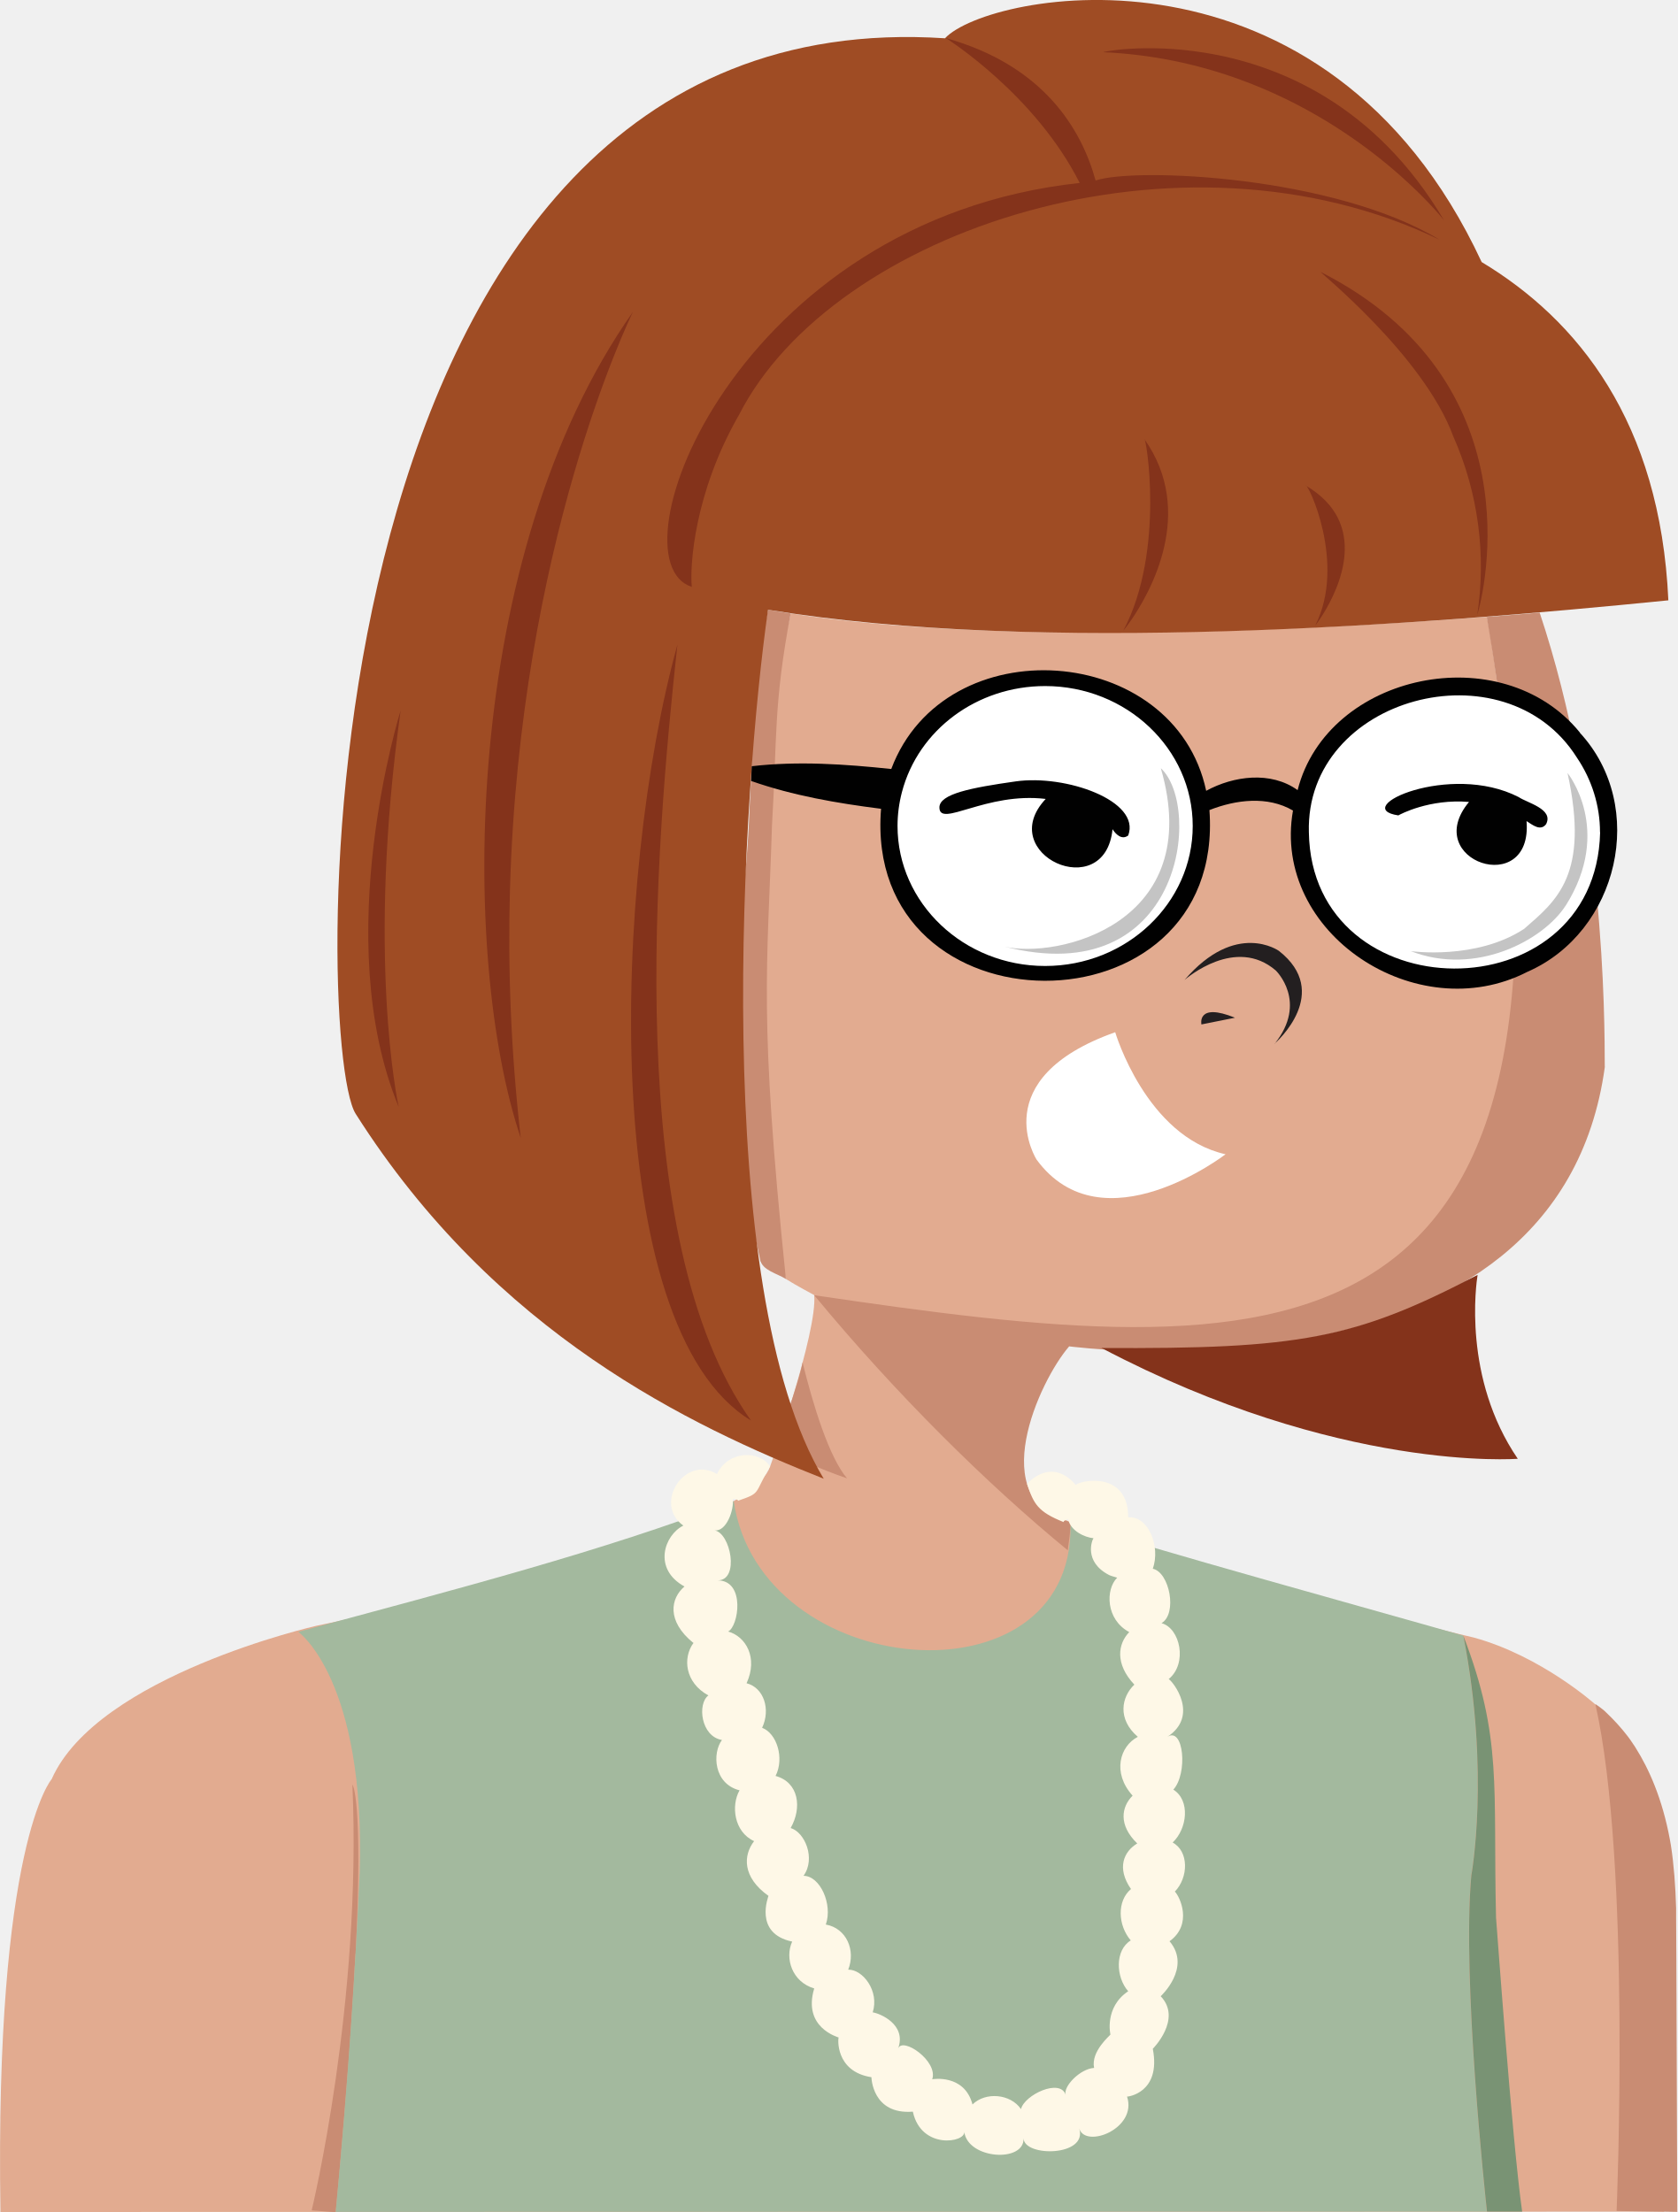
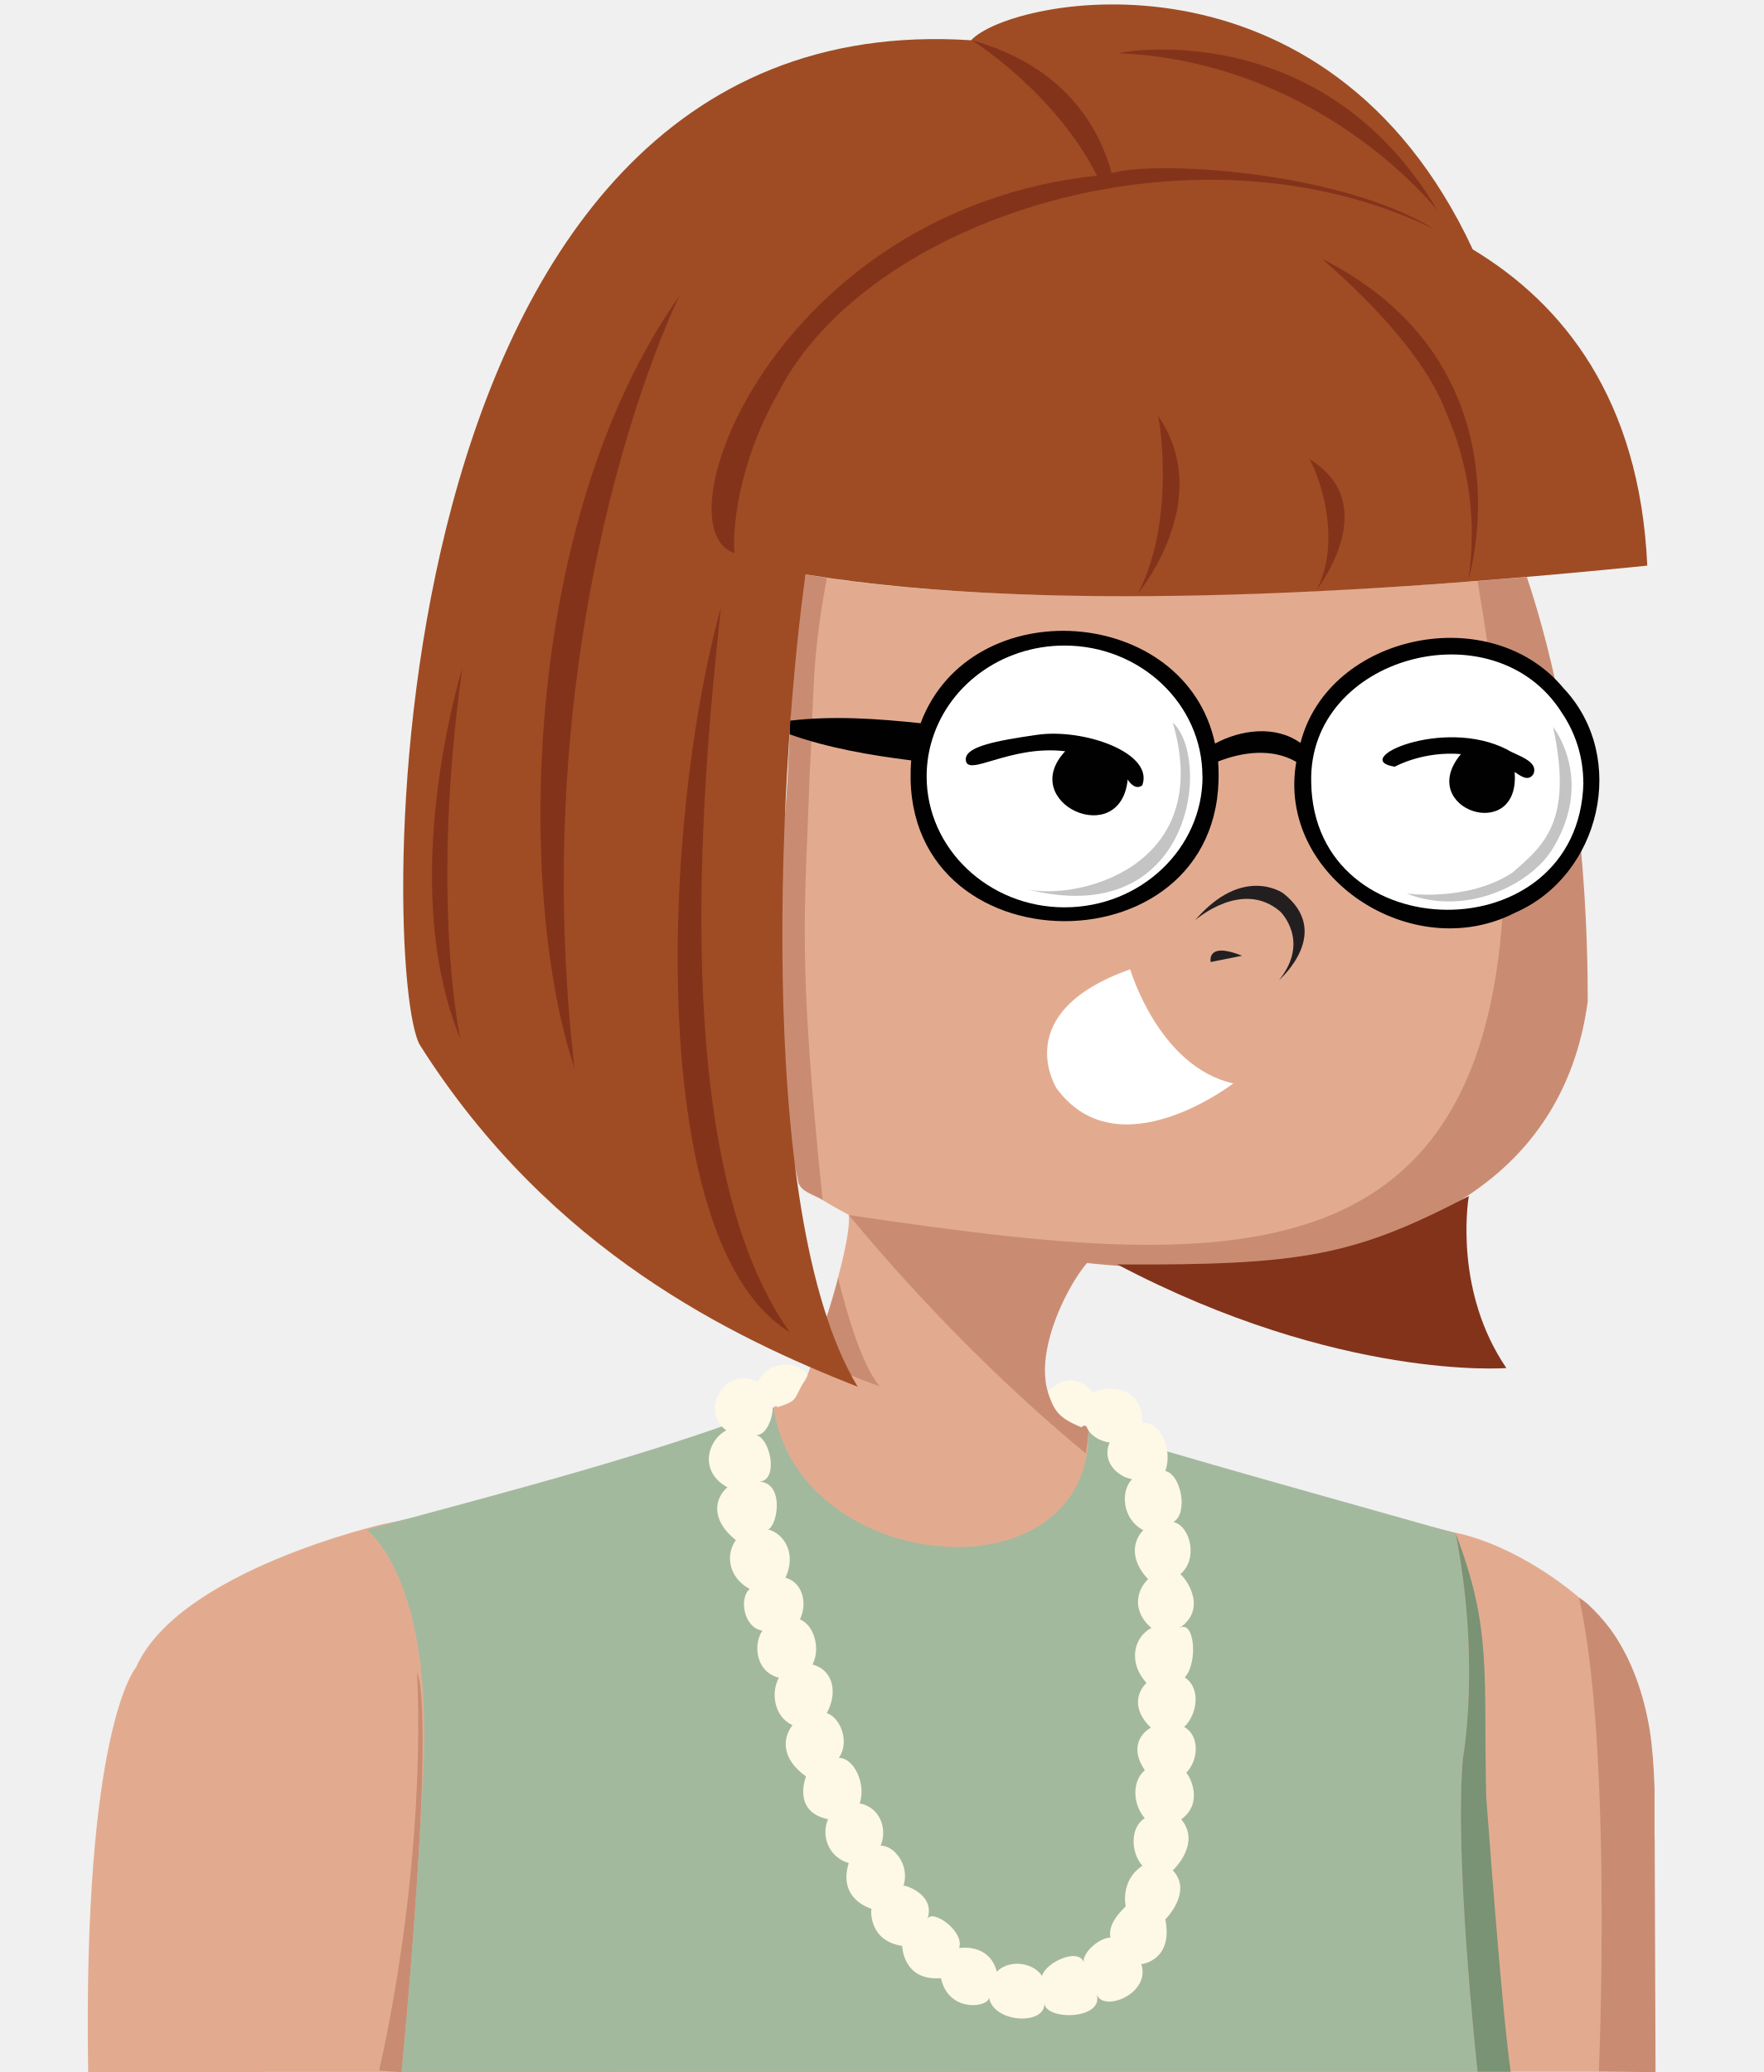
- <svg xmlns="http://www.w3.org/2000/svg" data-name="trAvatar" viewBox="0 0 144.55 190.68">
-   <path d="M71.4 174.78c.13.21.27.41.45.59.02-.13.04-.25.08-.37-.19-.05-.36-.13-.53-.23Zm3.28 4c-.45 0-.88-.13-1.25-.35.29.52.75.93 1.3 1.16-.06-.26-.07-.53-.05-.82Zm5.39-.79c.14.24.24.49.29.76.17-.04.34-.06.52-.06a2.5 2.5 0 0 0-.81-.71Zm3.51 2.44c.14.24.24.51.29.79q.18-.135.39-.24c-.19-.21-.42-.4-.68-.54Zm11.37-2.12h.03s-.02-.01-.03 0m-2.99-62.01c.05-.08.1-.13.13-.17zm.32 15.41v.26c0-.08 0-.17-.01-.26Zm-32.92 9.37c.05.08.09.16.15.24.02-.04.05-.08.08-.13-.08-.03-.15-.07-.23-.11m5.39 16.85.09.15c.01-.02.03-.05.05-.08-.05-.02-.09-.05-.14-.07m2.61 8.74c.12.22.27.41.45.58.03-.12.07-.23.13-.34-.2-.05-.39-.14-.57-.24Zm-1.58-4.27c.07.12.15.24.24.35.03-.07.05-.13.08-.19-.11-.04-.22-.09-.32-.15Zm-2.54-8.65c.06.11.13.21.2.31.02-.06.05-.12.07-.17-.09-.05-.19-.09-.28-.14Zm-1.21-3.91h-.01l.02.01-.01-.02Zm-1.4-4.3c.06.11.13.21.21.31.03-.06.06-.12.09-.17-.1-.04-.2-.09-.31-.15ZM97.15 184.17s-.45-.26-1.04-.65c.05-.01.09-.02.13-.04.6.43.87.64.91.69" style="fill:#e2ab90" />
-   <path d="m143.43 190.65-143.39.03c-.51-31.74 4.41-37.31 4.41-37.31 3.95-8.94 22.8-13.22 22.8-13.22 1.4-.34 36.83-7.22 39.12-13.74.08-.22 4.09-11.59 3.8-14.77 0-.01-1.55-.82-2.43-1.38-7.59-26.34-.25-54.13.4-57.38 17.85 2.74 43.62 1.53 59.99.29.31 1.08 2.71 16.52 2.93 30.84.26 17.04-8.16 23.65-8.16 23.65-9.58 7.12-23.81 7.87-34.67 7.12 0 0-.02-.02-.02 0-1.03 2.34-5.69 11.75-.14 14.6 9.57 4.91 38.94 11.78 38.94 11.78 5.83 1.6 10.46 5.75 10.46 5.75 10.17 8.1 5.95 43.74 5.95 43.74Z" style="fill:#e2ab90" />
-   <path d="M97.15 184.17s-.45-.26-1.04-.65c.05-.01.09-.02.13-.04.6.43.87.64.91.69" style="fill:#e2ab90" />
-   <path d="M67.74 110.26c-.77-.49-2.03-.74-2.23-1.66-4.58-20.83-1.4-25.17-.91-39.02.41-7.32.1-9.22 1.59-17.02.64.11 1.29.22 1.95.32-1.49 7.88-1.16 10.77-1.61 18.29-.4 12.6-1.16 16.17 1.2 39.09Z" style="fill:#c98c73" />
-   <path d="M66.47 72.6c0-.13.02-.31.03-.55zM66.63 109.49c-.37-.25-.74-.52-1.11-.8 0-.03 0-.06-.01-.09.37.32.75.62 1.12.89M73.01 127.44c-.1-.03-1.13-.38-2.84-1.08-.73-1.14-1.66-3.13-2.23-4.8.37-1 1.22-3.7 1.22-4.14.93 3.77 2.3 8.22 3.85 10.03ZM138.31 91.94c-4.05 29.83-46.21 24.1-46.17 24.12-2.58 2.98-7.35 13.37.13 15.15.03.48-.18 1.89-.25 2.43-6.95-5.71-14.81-13.46-21.85-21.99 39.78 5.87 69.42 8.43 57.96-58.47 0 0 3.14-.24 4.56-.37 5.61 16.81 5.6 34.94 5.61 39.14ZM92.28 131.55v.04zv-.06zM144.55 190.67l-1.12-.02-4.11-.06s1.27-30.02-1.83-43.69c0 0 .29.17.75.55.05.05.11.09.16.15.71.67 1.34 1.37 1.9 2.1.15.2.3.41.44.63.05.07.1.15.15.22.03.04.06.09.08.13 1.14 1.81 2.29 4.37 2.94 7.88l.09.51c.26 1.68.39 3.48.45 5.43v.81l.02 3.72v.26zM30.64 168.41c-.02.24-.03.5-.05.75-.27 5.21-.78 12.19-1.65 21.52h-.26l-1.82-.14s4.34-17.85 3.51-36.71c0 0 .94 1.12.28 14.58Z" style="fill:#c98c73" />
-   <path d="M31 161.55c.53-16.78-5.29-20.88-5.29-20.88 13.66-3.7 26.09-6.9 37.52-11.27 2.3 15.56 29.19 17.84 29.03 2.15.03-.02 0-.32 0-.34 5.97 2.03 27.38 7.92 33.84 9.78 2.33 11.86.69 20.67.69 20.67-.81 8.99 1.2 27.59 1.35 28.99l-99.21.02c1.1-11.52 1.74-21.75 2.06-29.12Z" style="fill:#a3b99e" />
-   <path d="M131.19 190.65h-3.04c-.15-1.39-2.16-19.99-1.35-28.98 0 0 1.64-8.82-.69-20.68 3.4 8.86 2.55 13.06 2.82 24.32.02.08 1.37 19.13 2.25 25.33Z" style="fill:#799374" />
-   <path d="M143.78 51.75c-21.45 2.15-54.05 4.67-77.59.81-2.18 15.06-5.07 58.54 4.8 74.91-11.44-4.53-28.29-12.46-40.34-31.46C26.86 90.02 25.46-.38 81.44 3.3c3.68-3.98 32.75-9.74 46.25 19.29 8.29 4.99 15.39 13.77 16.09 29.15Z" style="fill:#9f4c24" />
-   <path d="M130.8 125.75s-15.4 1.23-35.87-9.55c17.02.1 21.83-.77 32.41-6.3-.12.76-1.3 8.88 3.47 15.86ZM124.07 20.67c-22.34-10.8-52.29-.8-60.38 15.09-3.87 6.73-4.25 13.04-4.07 14.83-7.13-2.27 3.77-31.61 33.43-34.82C89.24 8.21 81.79 3.46 81.51 3.28c8.43 2.36 11.69 7.85 12.91 12.28 3.47-1.16 20.6-.39 29.65 5.11" style="fill:#84331b" />
-   <path d="M127.3 53.08a27.7 27.7 0 0 0-2.05-15.45c-2.57-7.02-11.77-14.35-11.42-14.18 18.45 9.38 14.12 27.53 13.46 29.63ZM97.45 53.5c-.34.5-.59.79-.64.86 3.65-6.9 1.93-16.92 1.8-16.53 4.48 6.32.5 13.27-1.16 15.68ZM114.02 52.95c-.35.56-.62.91-.67.97 2.7-5.34-.64-12.32-.83-12.07 5.56 3.26 2.89 8.85 1.5 11.1M124.44 18.98c-.43-.54-6.63-8.13-17.54-12.11A39.5 39.5 0 0 0 95.1 4.5c-.23-.01 3.55-.8 8.76.05 6.28 1.02 14.66 4.42 20.58 14.43M64.72 122.45c-13.24-8.03-11.87-46.92-6.34-66.87-1.89 17.34-4.82 51.16 6.34 66.87M44.88 98.1c-5.22-15.51-5.14-50.2 9.67-71.22-.34.7-9.75 20.13-10.6 49.79-.19 6.66.06 13.84.93 21.44ZM34.36 95.42c-6-14.52.17-34.19.17-34.19-2.94 21.09-.28 33.69-.17 34.19" style="fill:#84331b" />
-   <path d="M105.62 99.5s-10.61 8.18-16.28.47c0 0-4.5-6.99 6.77-10.99 0 0 2.65 8.99 9.51 10.52" style="fill:#fff" />
-   <path d="M109.84 89.99c2.92-3.63.11-6.33.11-6.33-3.46-2.98-7.67.65-7.86.81 4.43-5.16 8.13-2.5 8.13-2.5 4.57 3.59-.18 7.83-.39 8.01ZM106.43 87.73l-2.89.58s-.43-1.93 2.89-.58" style="fill:#231f20" />
-   <path d="M136.16 63.15c-6.72-8.28-21.77-5.14-24.33 4.96-2.31-1.66-5.52-1.23-7.88.06-2.72-12.79-22.52-14.19-27.14-1.88-3.98-.42-8.03-.7-12.02-.24l-.06 1.27c3.62 1.27 7.42 1.92 11.2 2.4-1.58 19.7 29.73 19.8 28.3.11 2.29-.9 5.01-1.24 7.2.04-1.86 10.58 10.68 18.8 20.19 13.91 7.86-3.43 10.41-14.25 4.53-20.62Z" style="fill:#010101" />
-   <path d="M102.79 71.2c0 6.65-5.7 12.07-12.72 12.07S77.35 77.85 77.35 71.2c0-.98.13-1.97.38-2.92 1.41-5.38 6.48-9.14 12.34-9.14 7.01 0 12.72 5.41 12.72 12.06M137.9 71.75c-.37 15.78-24.85 15.53-25.1 0-.33-11.67 16.9-16.29 23.1-6.44 1.29 1.91 1.99 4.14 1.99 6.43Z" style="fill:#fff" />
-   <path d="M100.04 66.22c3.61 3.34 1.87 19.32-13.51 15.37 4.55 1.1 17.42-1.93 13.51-15.37M134.92 78.08c-1.92 2.98-7.74 6.09-13.34 3.91 0 0 5.63.8 9.77-1.92 2.8-2.44 5.66-4.65 3.74-13.44 0 0 3.97 4.91-.17 11.46Z" style="fill:#c4c4c4" />
-   <path d="M97.23 72.02c-.54.41-1.06-.08-1.35-.54-.66 6.52-10.23 2.15-5.76-2.61-5.13-.62-9.15 2.52-9.16.74-.01-1.18 2.77-1.71 6.56-2.25 4.32-.62 10.82 1.67 9.71 4.66M133.27 71.01c-.49.7-1.2.09-1.71-.23.54 6.69-9.19 3.44-4.96-1.65-3.4-.29-5.94 1.07-6.09 1.16-4.27-.64 4.44-4.63 10.37-1.58.73.5 3 1.02 2.38 2.3Z" style="fill:#010101" />
-   <path d="M100.81 167.36c1.89 2.27-.78 4.72-.78 4.72 1.88 1.97-.68 4.53-.68 4.53.74 3.83-2.22 4.15-2.22 4.12.91 2.76-3.57 4.51-4.12 2.76.75 2.41-4.74 2.47-4.8.84.09 2.11-4.79 1.82-5.11-.56.12.92-3.71 1.57-4.43-1.74-3.51.28-3.57-2.97-3.57-2.97-3.17-.49-2.88-3.44-2.82-3.42-.06-.04-3.13-.85-2.11-4.23-1.92-.57-2.55-2.61-1.9-4.04-3.37-.71-2.02-3.94-2.04-3.95v.01c-2.28-1.62-2.18-3.51-1.24-4.72-1.75-.8-1.99-3.08-1.26-4.37l.09.06c-.04-.02-.07-.05-.09-.07-2.23-.57-2.36-3.21-1.51-4.34-1.82-.3-2.14-3.12-1.17-3.84-2.02-1.1-2.23-3.23-1.29-4.52.05.05.05.03.01-.02-.01 0-.01.01-.01.02-2.35-1.91-1.96-3.86-.77-4.87-2.75-1.51-1.75-4.43-.1-5.25-2.63-1.88.15-6.13 2.9-4.44.93-2 3.57-2.11 4.58-.67-1.44 2.43-.72 2.26-2.77 2.97.01-.1-.17-.15-.45-.17.13.92-.54 2.87-1.58 2.72 1.39.2 2.2 4.32.28 4.31 2.42.02 1.8 3.99.9 4.41 1.53.43 2.6 2.26 1.59 4.46 1.49.38 2.09 2.25 1.34 3.84 1.26.47 1.94 2.61 1.16 4.15 2 .55 2.3 2.73 1.3 4.49 1.22.36 2.18 2.62 1.11 4.12 1.43 0 2.53 2.46 1.92 4.2 1.79.32 2.59 2.23 1.93 3.89 1.26-.03 2.7 1.85 2.11 3.68.59.08 2.95 1.03 2.19 3.12.38-1.05 3.47 1.09 2.94 2.65.02-.01 2.78-.48 3.47 2.17 1.13-1.11 3.28-.92 4.18.4.3-1.23 3.38-2.68 3.85-1.23-.23-.72 1.25-2.25 2.45-2.32-.3-1.44 1.41-2.82 1.41-2.88-.01 0-.54-2.35 1.53-3.73-1.07-1.21-1.16-3.54.22-4.38-1.12-1.31-1.2-3.41.02-4.43-1.26-1.81-.62-3.24.54-3.93-1.65-1.59-1.36-3.17-.4-4.12-1.79-1.98-1.09-4.28.45-5.07-1.79-1.53-1.41-3.45-.3-4.5-1.7-1.81-1.41-3.53-.44-4.53-2.03-1.08-2.06-3.68-1.04-4.69-.28-.08-.64-.19-.7-.23-2.22-1.15-1.46-3.04-1.34-3.17-.78-.08-1.96-.63-2.19-1.63-.27.07-.42.15-.38.24-2.21-.88-2.59-1.55-3.16-3.31 2.34-2.31 4.06-.05 4.19.11.41-.41 4.53-1.25 4.53 2.79 1.74-.14 2.8 2.5 2.12 4.43 1.44.3 2.14 3.88.75 4.69 1.62.44 2.26 3.48.62 4.82.37.21 2.68 3.15-.13 4.99 1.43-.94 1.79 3.16.53 4.54 1.47.92 1.21 3.36-.06 4.56 1.41.76 1.37 3.01.19 4.23.42.41 1.58 2.82-.47 4.29Z" style="fill:#fef8e7" />
+ <svg xmlns="http://www.w3.org/2000/svg" data-name="trAvatar" id="avatar" viewBox="0 0 142.77 167.8">
+   <defs>
+     <style>.cls-3{fill:#010101}.cls-4{fill:#231f20}.cls-6{fill:#c4c4c4}.cls-8{fill:#e2ab90}.cls-9{fill:#fff}.cls-11{fill:#84331b}.cls-12{fill:#c98c73}</style>
+   </defs>
+   <path d="M0 0h142.77v167.41H0z" style="fill:none" />
+   <g id="skin">
+     <path id="arms" d="M69.81 153.85c.11.19.24.36.4.52.01-.11.04-.22.07-.32-.17-.05-.32-.11-.46-.2Zm2.88 3.51c-.4 0-.77-.11-1.1-.3.25.46.66.82 1.15 1.02-.06-.23-.06-.47-.05-.72m4.73-.69c.12.21.21.43.25.67.15-.03.3-.05.46-.05-.19-.25-.43-.46-.71-.62m3.08 2.14c.12.21.21.45.25.69.11-.08.22-.15.34-.21-.17-.19-.37-.35-.59-.48m9.98-1.86h.03zm-2.62-54.46c.05-.07.09-.11.11-.15-.03.04-.06.08-.11.15m.28 13.54v.23zm-28.9 8.22c.04.07.08.14.13.21.02-.04.04-.07.07-.11-.07-.02-.13-.06-.2-.1m4.73 14.8s.06.09.08.13c0-.02.02-.05.04-.07zm2.29 7.67q.165.285.39.51c.03-.1.06-.2.11-.3-.18-.05-.34-.12-.5-.21m-1.39-3.75q.09.165.21.3c.02-.06.05-.11.07-.17-.1-.04-.19-.08-.28-.13m-2.23-7.59c.05.1.11.19.18.28.02-.06.04-.1.06-.15-.08-.04-.17-.08-.24-.12Zm-1.06-3.44h.02v-.01Zm-1.23-3.77c.06.1.11.19.19.28.03-.05.05-.1.08-.15-.09-.04-.18-.08-.27-.13" class="cls-8" />
+     <path d="M92.42 162.09s-.39-.23-.92-.57c.04 0 .08-.02.11-.03.53.38.77.57.8.61Z" class="cls-8" />
+     <path d="m133.06 167.78-125.92.02c-.45-27.87 3.87-32.76 3.87-32.76 3.47-7.85 20.02-11.61 20.02-11.61 1.23-.29 32.34-6.34 34.36-12.07.07-.19 3.59-10.17 3.34-12.97 0 0-1.36-.72-2.13-1.21-6.67-23.13-.22-47.53.35-50.39 15.68 2.41 38.3 1.35 52.68.26.28.95 2.38 14.51 2.57 27.08.23 14.96-7.17 20.77-7.17 20.77-8.41 6.25-20.91 6.91-30.44 6.25 0 0-.01-.01-.02 0-.9 2.06-5 10.32-.12 12.82 8.4 4.31 34.19 10.34 34.19 10.34 5.12 1.4 9.19 5.05 9.19 5.05 8.93 7.11 5.22 38.41 5.22 38.41Z" class="cls-8" />
+     <path d="M92.42 162.09s-.39-.23-.92-.57c.04 0 .08-.02.11-.03.53.38.77.57.8.61Z" class="cls-8" />
+   </g>
+   <g id="skin_shade">
+     <path d="M66.6 97.18c-.67-.43-1.78-.65-1.96-1.46-4.02-18.29-1.23-22.11-.8-34.26.36-6.43.09-8.1 1.4-14.94.56.1 1.14.19 1.72.28-1.31 6.92-1.01 9.46-1.41 16.06-.35 11.07-1.02 14.2 1.06 34.32Z" class="cls-12" />
+     <path d="M65.48 64.12c0-.11.01-.28.03-.48 0 .16-.02.32-.03.48M65.62 96.51c-.33-.22-.65-.45-.98-.71v-.08c.33.28.66.55.98.79M71.23 112.27c-.08-.03-.99-.33-2.49-.95-.64-1-1.46-2.75-1.96-4.22.32-.87 1.07-3.25 1.07-3.64.82 3.31 2.02 7.22 3.38 8.81M128.56 81.1c-3.55 26.2-40.58 21.16-40.54 21.18-2.26 2.61-6.45 11.74.12 13.3.03.42-.15 1.66-.22 2.13-6.1-5.02-13.01-11.82-19.19-19.31 34.93 5.15 60.96 7.4 50.9-51.35 0 0 2.76-.21 4-.32 4.93 14.76 4.92 30.68 4.93 34.37M88.14 115.88v.04zv-.05zM134.05 167.8h-.98l-3.61-.06s1.12-26.36-1.61-38.36c0 0 .25.15.66.48.04.04.09.08.14.13.63.59 1.18 1.21 1.67 1.85.13.17.26.36.39.55l.13.19c.02.04.05.08.07.11 1 1.59 2.01 3.84 2.58 6.92.03.15.05.3.08.45.23 1.47.34 3.05.4 4.76v3.97l.01.23zM34.01 148.25c-.01.21-.03.43-.04.66-.24 4.58-.68 10.7-1.45 18.89h-.23l-1.6-.12s3.81-15.68 3.08-32.23c0 0 .83.98.24 12.81Z" class="cls-12" />
+   </g>
+   <path id="shirt" d="M34.33 142.23c.47-14.74-4.64-18.34-4.64-18.34 12-3.25 22.91-6.06 32.95-9.89 2.02 13.66 25.64 15.67 25.5 1.89.02-.01 0-.28 0-.3 5.24 1.78 24.04 6.95 29.71 8.59 2.04 10.41.6 18.16.6 18.16-.71 7.89 1.05 24.23 1.19 25.45H32.52c.96-10.1 1.53-19.08 1.81-25.56" style="fill:#a3b99e" />
+   <path id="shirt_shade" d="M122.31 167.78h-2.67c-.13-1.22-1.89-17.56-1.18-25.45 0 0 1.44-7.74-.6-18.16 2.99 7.78 2.24 11.47 2.48 21.36.02.07 1.2 16.8 1.98 22.25Z" style="fill:#799374" />
+   <path d="M133.37 45.81c-18.83 1.89-47.47 4.1-68.14.71-1.91 13.22-4.45 51.41 4.22 65.79-10.05-3.97-24.84-10.94-35.42-27.63-3.34-5.27-4.56-84.65 44.6-81.42 3.24-3.5 28.76-8.55 40.62 16.94 7.28 4.38 13.52 12.09 14.13 25.6Z" style="fill:#9f4c24" />
+   <g id="dark_hair">
+     <path id="hair_shade" d="M121.97 110.79s-13.52 1.08-31.5-8.39c14.95.08 19.17-.68 28.46-5.54-.11.67-1.14 7.79 3.04 13.93" class="cls-11" />
+     <path d="M116.06 18.52c-19.62-9.48-45.92-.7-53.02 13.25-3.4 5.91-3.73 11.45-3.57 13.02-6.26-1.99 3.31-27.76 29.35-30.57-3.35-6.64-9.88-10.81-10.14-10.97 7.4 2.08 10.27 6.89 11.34 10.78 3.05-1.02 18.09-.34 26.04 4.48Z" class="cls-11" />
+     <path d="M118.89 46.98c.72-4.75.04-9.4-1.8-13.57-2.26-6.16-10.33-12.6-10.03-12.45 16.2 8.24 12.4 24.18 11.82 26.02ZM92.68 47.34c-.3.43-.51.7-.56.75 3.21-6.06 1.69-14.86 1.58-14.52 3.93 5.55.44 11.65-1.02 13.77M107.23 46.86c-.31.49-.54.8-.59.85 2.37-4.69-.56-10.82-.73-10.6 4.88 2.86 2.54 7.77 1.31 9.75ZM116.38 17.03c-.38-.47-5.82-7.14-15.4-10.64a34.6 34.6 0 0 0-10.36-2.08c-.2 0 3.12-.7 7.69.04 5.52.89 12.87 3.88 18.07 12.67ZM63.95 107.89c-11.63-7.05-10.43-41.2-5.57-58.72-1.66 15.22-4.23 44.92 5.57 58.72M46.52 86.51c-4.59-13.62-4.51-44.08 8.49-62.55-.3.61-8.57 17.68-9.31 43.72-.16 5.85.05 12.16.82 18.83M37.28 84.15c-5.27-12.75.15-30.02.15-30.02-2.58 18.52-.24 29.58-.15 30.02" class="cls-11" />
+   </g>
+   <path id="mouth" d="M99.86 87.74s-9.32 7.19-14.3.41c0 0-3.95-6.14 5.95-9.65 0 0 2.32 7.9 8.35 9.24" class="cls-9" />
+   <g id="nose">
+     <path d="M103.56 79.38c2.57-3.19.1-5.56.1-5.56-3.04-2.61-6.73.57-6.9.71 3.89-4.53 7.14-2.19 7.14-2.19 4.01 3.15-.16 6.88-.34 7.04M100.57 77.4l-2.54.51s-.38-1.69 2.54-.51" class="cls-4" />
+   </g>
+   <g id="glasses">
+     <path id="glases_frame" d="M126.67 55.82c-5.9-7.27-19.11-4.51-21.37 4.35-2.03-1.46-4.84-1.08-6.92.05-2.39-11.24-19.78-12.47-23.84-1.65-3.5-.37-7.05-.62-10.55-.21-.02.37-.04.74-.05 1.11 3.17 1.12 6.51 1.69 9.84 2.11-1.39 17.3 26.11 17.39 24.85.09 2.01-.79 4.4-1.09 6.33.03-1.63 9.29 9.38 16.51 17.73 12.21 6.9-3.01 9.15-12.52 3.98-18.1Z" class="cls-3" />
+     <g id="lenses">
+       <path id="rt_lense" d="M97.37 62.88c0 5.84-5.01 10.6-11.17 10.6s-11.17-4.76-11.17-10.6c0-.86.11-1.73.33-2.57 1.24-4.72 5.69-8.03 10.83-8.03 6.16 0 11.17 4.75 11.17 10.59Z" class="cls-9" />
+       <path d="M128.21 63.37c-.33 13.86-21.82 13.63-22.04 0-.29-10.24 14.84-14.31 20.29-5.65a10.07 10.07 0 0 1 1.74 5.65Z" class="cls-9" />
+     </g>
+     <g id="lense_shine">
+       <path id="rt_lense_shine" d="M94.96 58.51C98.13 61.45 96.6 75.48 83.1 72c4 .96 15.3-1.69 11.86-13.49" class="cls-6" />
+       <path id="left_lense_shine" d="M125.59 68.93c-1.69 2.62-6.79 5.35-11.71 3.43 0 0 4.95.7 8.58-1.69 2.46-2.15 4.97-4.08 3.29-11.8 0 0 3.48 4.31-.15 10.06Z" class="cls-6" />
+     </g>
+   </g>
+   <g id="eyes">
+     <path d="M92.49 63.6c-.48.36-.93-.07-1.18-.47-.58 5.73-8.98 1.89-5.06-2.29-4.51-.55-8.03 2.21-8.05.65-.01-1.03 2.44-1.5 5.76-1.98 3.79-.55 9.5 1.46 8.53 4.09M124.14 62.72c-.43.61-1.06.08-1.5-.2.48 5.87-8.07 3.02-4.35-1.45-2.99-.25-5.21.94-5.35 1.02-3.75-.56 3.9-4.07 9.11-1.38.64.44 2.63.9 2.09 2.02Z" class="cls-3" />
+   </g>
+   <path id="pearls" d="M95.64 147.33c1.66 1.99-.68 4.14-.68 4.14 1.65 1.73-.6 3.97-.6 3.97.65 3.36-1.95 3.64-1.95 3.62.8 2.42-3.14 3.96-3.62 2.42.66 2.11-4.16 2.17-4.22.74.07 1.86-4.21 1.6-4.49-.49.11.81-3.26 1.38-3.89-1.53-3.09.25-3.14-2.61-3.14-2.61-2.78-.43-2.53-3.02-2.48-3-.06-.04-2.75-.75-1.85-3.71-1.69-.5-2.24-2.29-1.67-3.55-2.96-.62-1.78-3.46-1.79-3.47-2-1.43-1.92-3.08-1.09-4.15-1.54-.7-1.75-2.7-1.1-3.84.03.02.06.04.08.06a.6.6 0 0 1-.08-.06c-1.96-.5-2.07-2.82-1.33-3.81-1.6-.26-1.88-2.74-1.03-3.37-1.78-.97-1.95-2.84-1.13-3.96.05.04.04.02 0-.02v.02c-2.07-1.67-1.72-3.39-.68-4.28-2.41-1.33-1.53-3.89-.09-4.61-2.31-1.65.13-5.38 2.55-3.9.81-1.76 3.14-1.85 4.02-.58-1.26 2.13-.63 1.99-2.43 2.61 0-.09-.15-.13-.4-.15.11.81-.47 2.52-1.38 2.39 1.22.18 1.94 3.8.24 3.78 2.12.02 1.58 3.5.79 3.87 1.35.38 2.29 1.99 1.4 3.91 1.31.34 1.84 1.98 1.17 3.38 1.1.41 1.71 2.3 1.02 3.65 1.76.48 2.02 2.39 1.15 3.94 1.07.31 1.91 2.3.98 3.62 1.26 0 2.22 2.16 1.69 3.69 1.57.28 2.28 1.96 1.7 3.42 1.11-.02 2.37 1.62 1.85 3.23.52.07 2.59.91 1.92 2.74.34-.93 3.05.96 2.58 2.32.02 0 2.44-.42 3.05 1.91.99-.98 2.88-.8 3.67.35.26-1.08 2.97-2.35 3.38-1.08-.2-.63 1.09-1.98 2.15-2.03-.27-1.26 1.24-2.48 1.24-2.53 0 0-.48-2.07 1.35-3.28-.94-1.06-1.02-3.11.19-3.85-.98-1.15-1.05-3 .01-3.89-1.11-1.59-.54-2.85.48-3.45-1.45-1.4-1.2-2.78-.35-3.62-1.57-1.74-.96-3.76.4-4.45-1.57-1.34-1.24-3.03-.27-3.95-1.49-1.59-1.24-3.1-.39-3.97-1.78-.95-1.81-3.23-.91-4.12-.24-.07-.56-.17-.62-.2-1.95-1.01-1.28-2.67-1.18-2.78-.69-.07-1.72-.56-1.92-1.43-.23.06-.37.13-.33.21-1.94-.77-2.27-1.36-2.77-2.91 2.06-2.03 3.56-.05 3.68.1.36-.36 3.98-1.1 3.98 2.45 1.52-.13 2.46 2.19 1.86 3.89 1.26.26 1.88 3.4.66 4.12 1.42.39 1.98 3.06.55 4.24.33.19 2.35 2.77-.11 4.38 1.26-.82 1.57 2.77.47 3.98 1.29.81 1.06 2.95-.05 4.01 1.24.66 1.21 2.64.17 3.71.36.36 1.39 2.48-.41 3.77Z" style="fill:#fef8e7" />
</svg>
